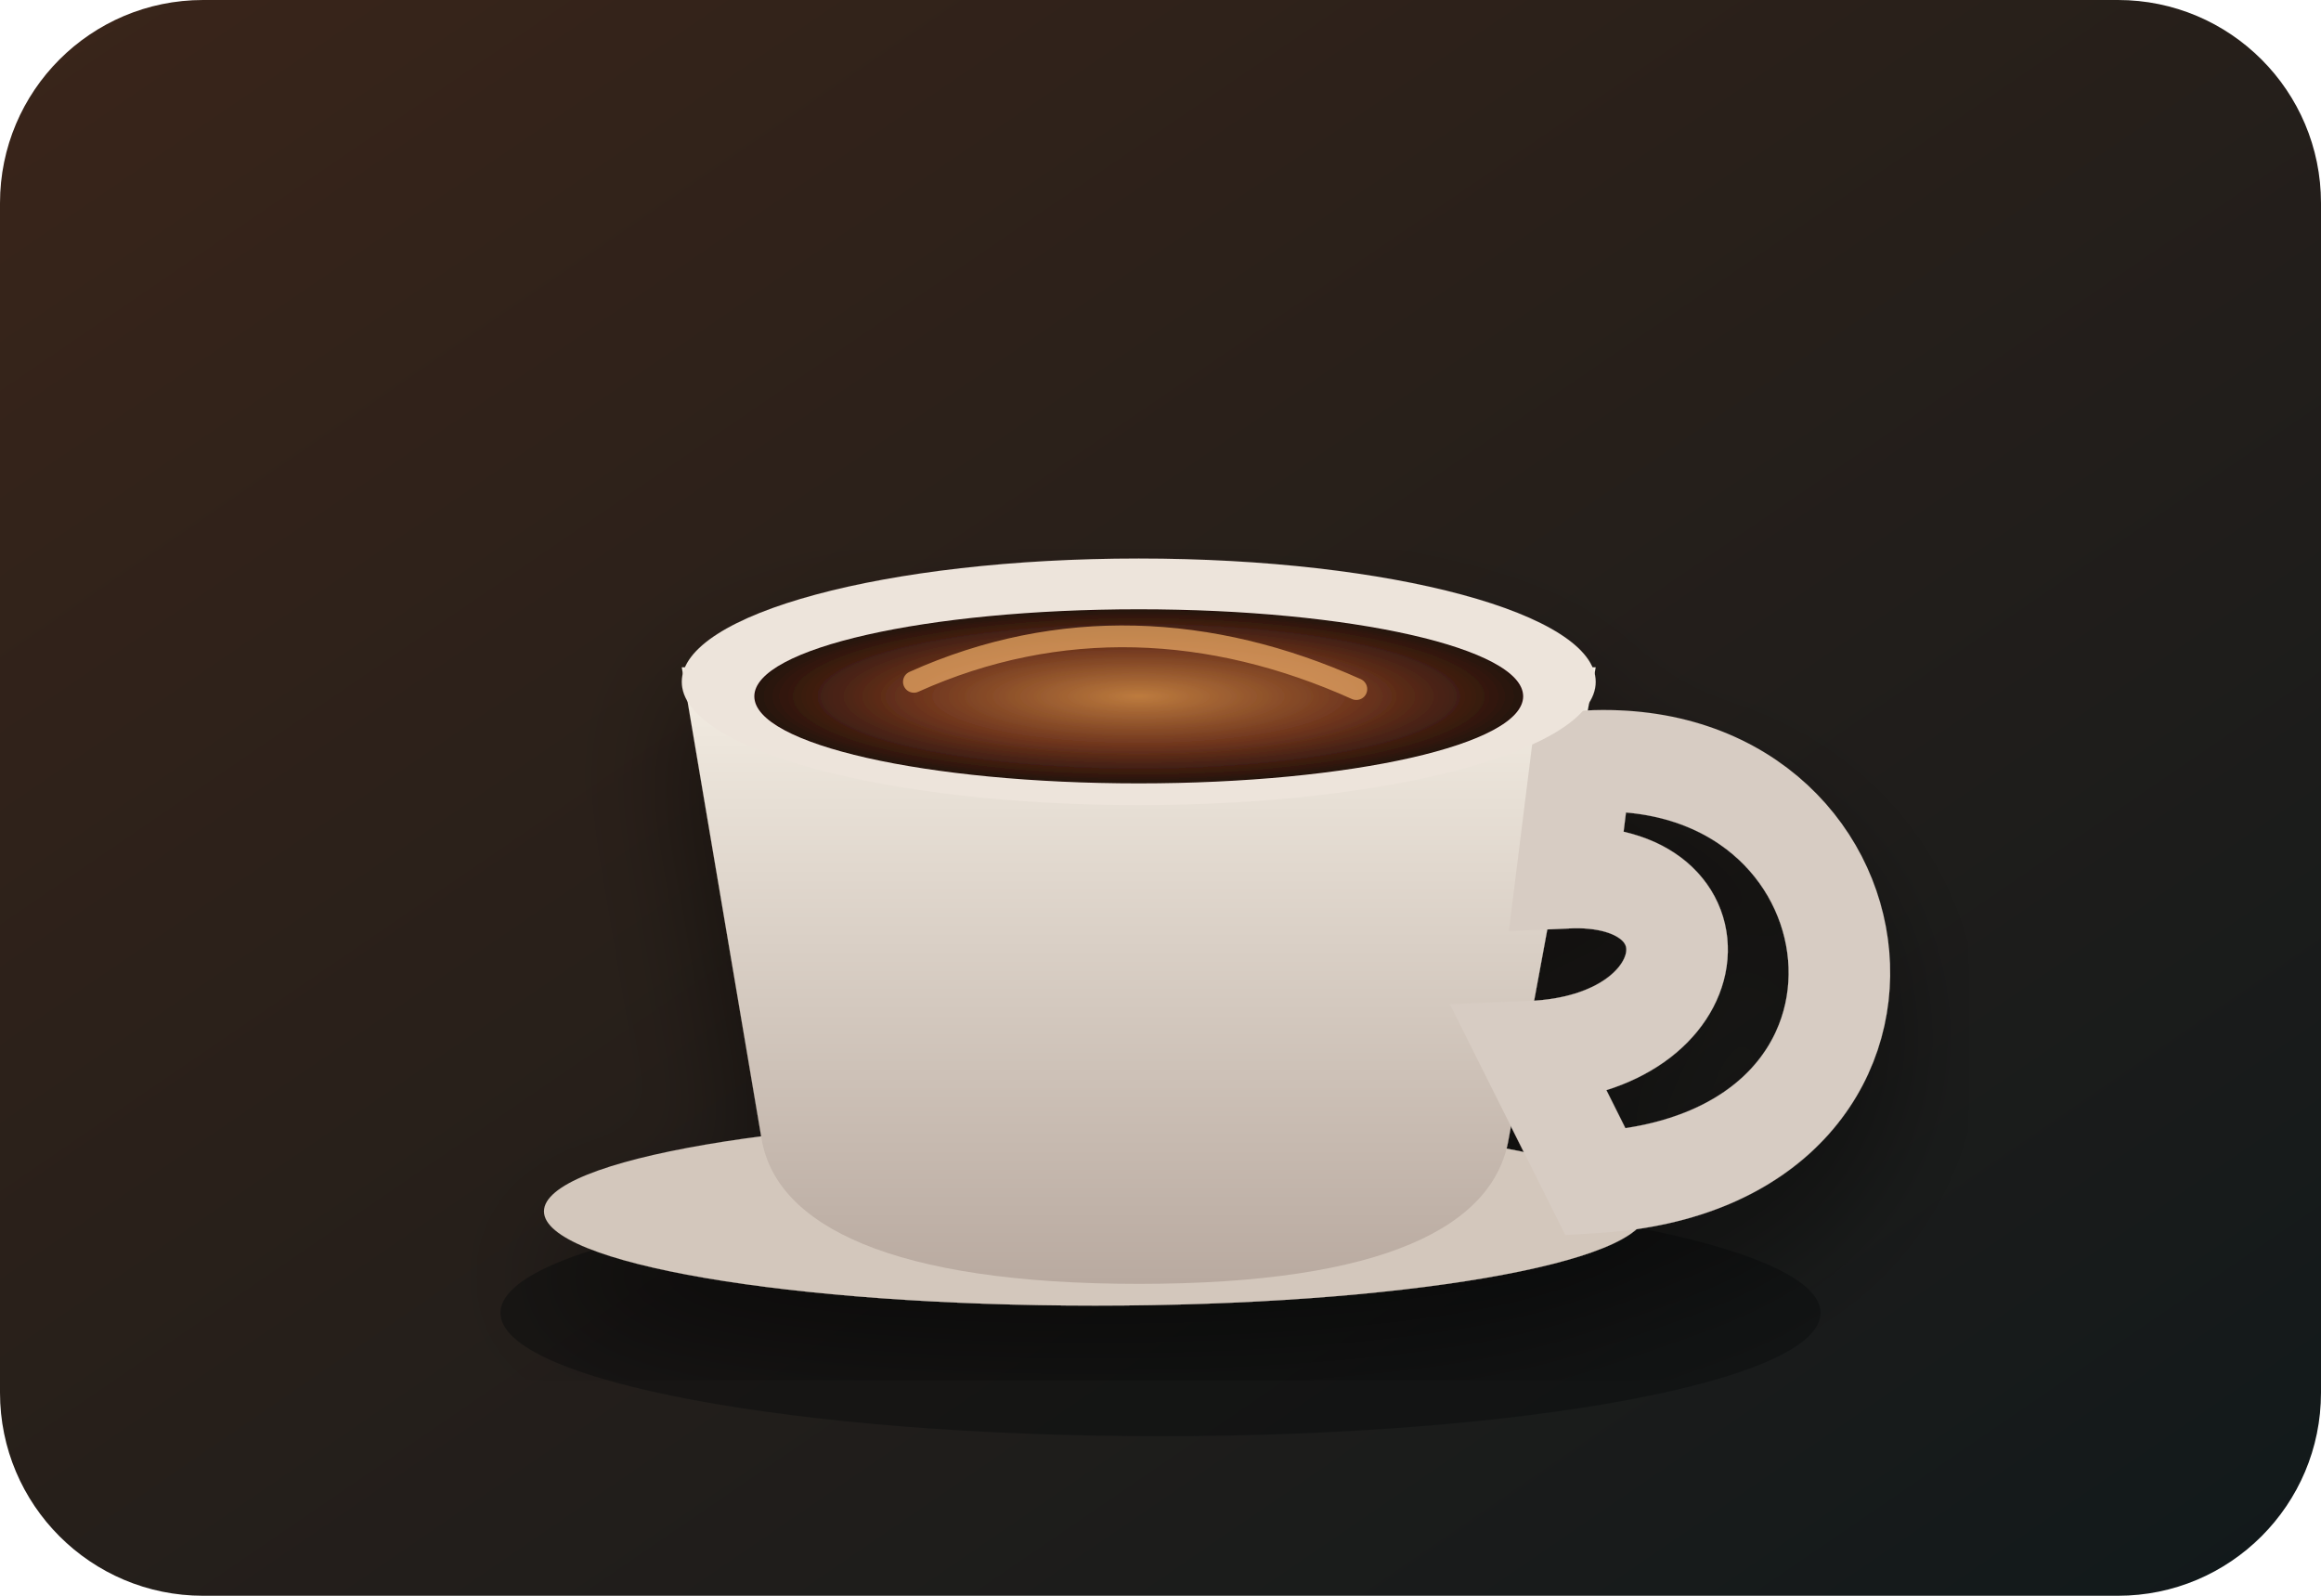
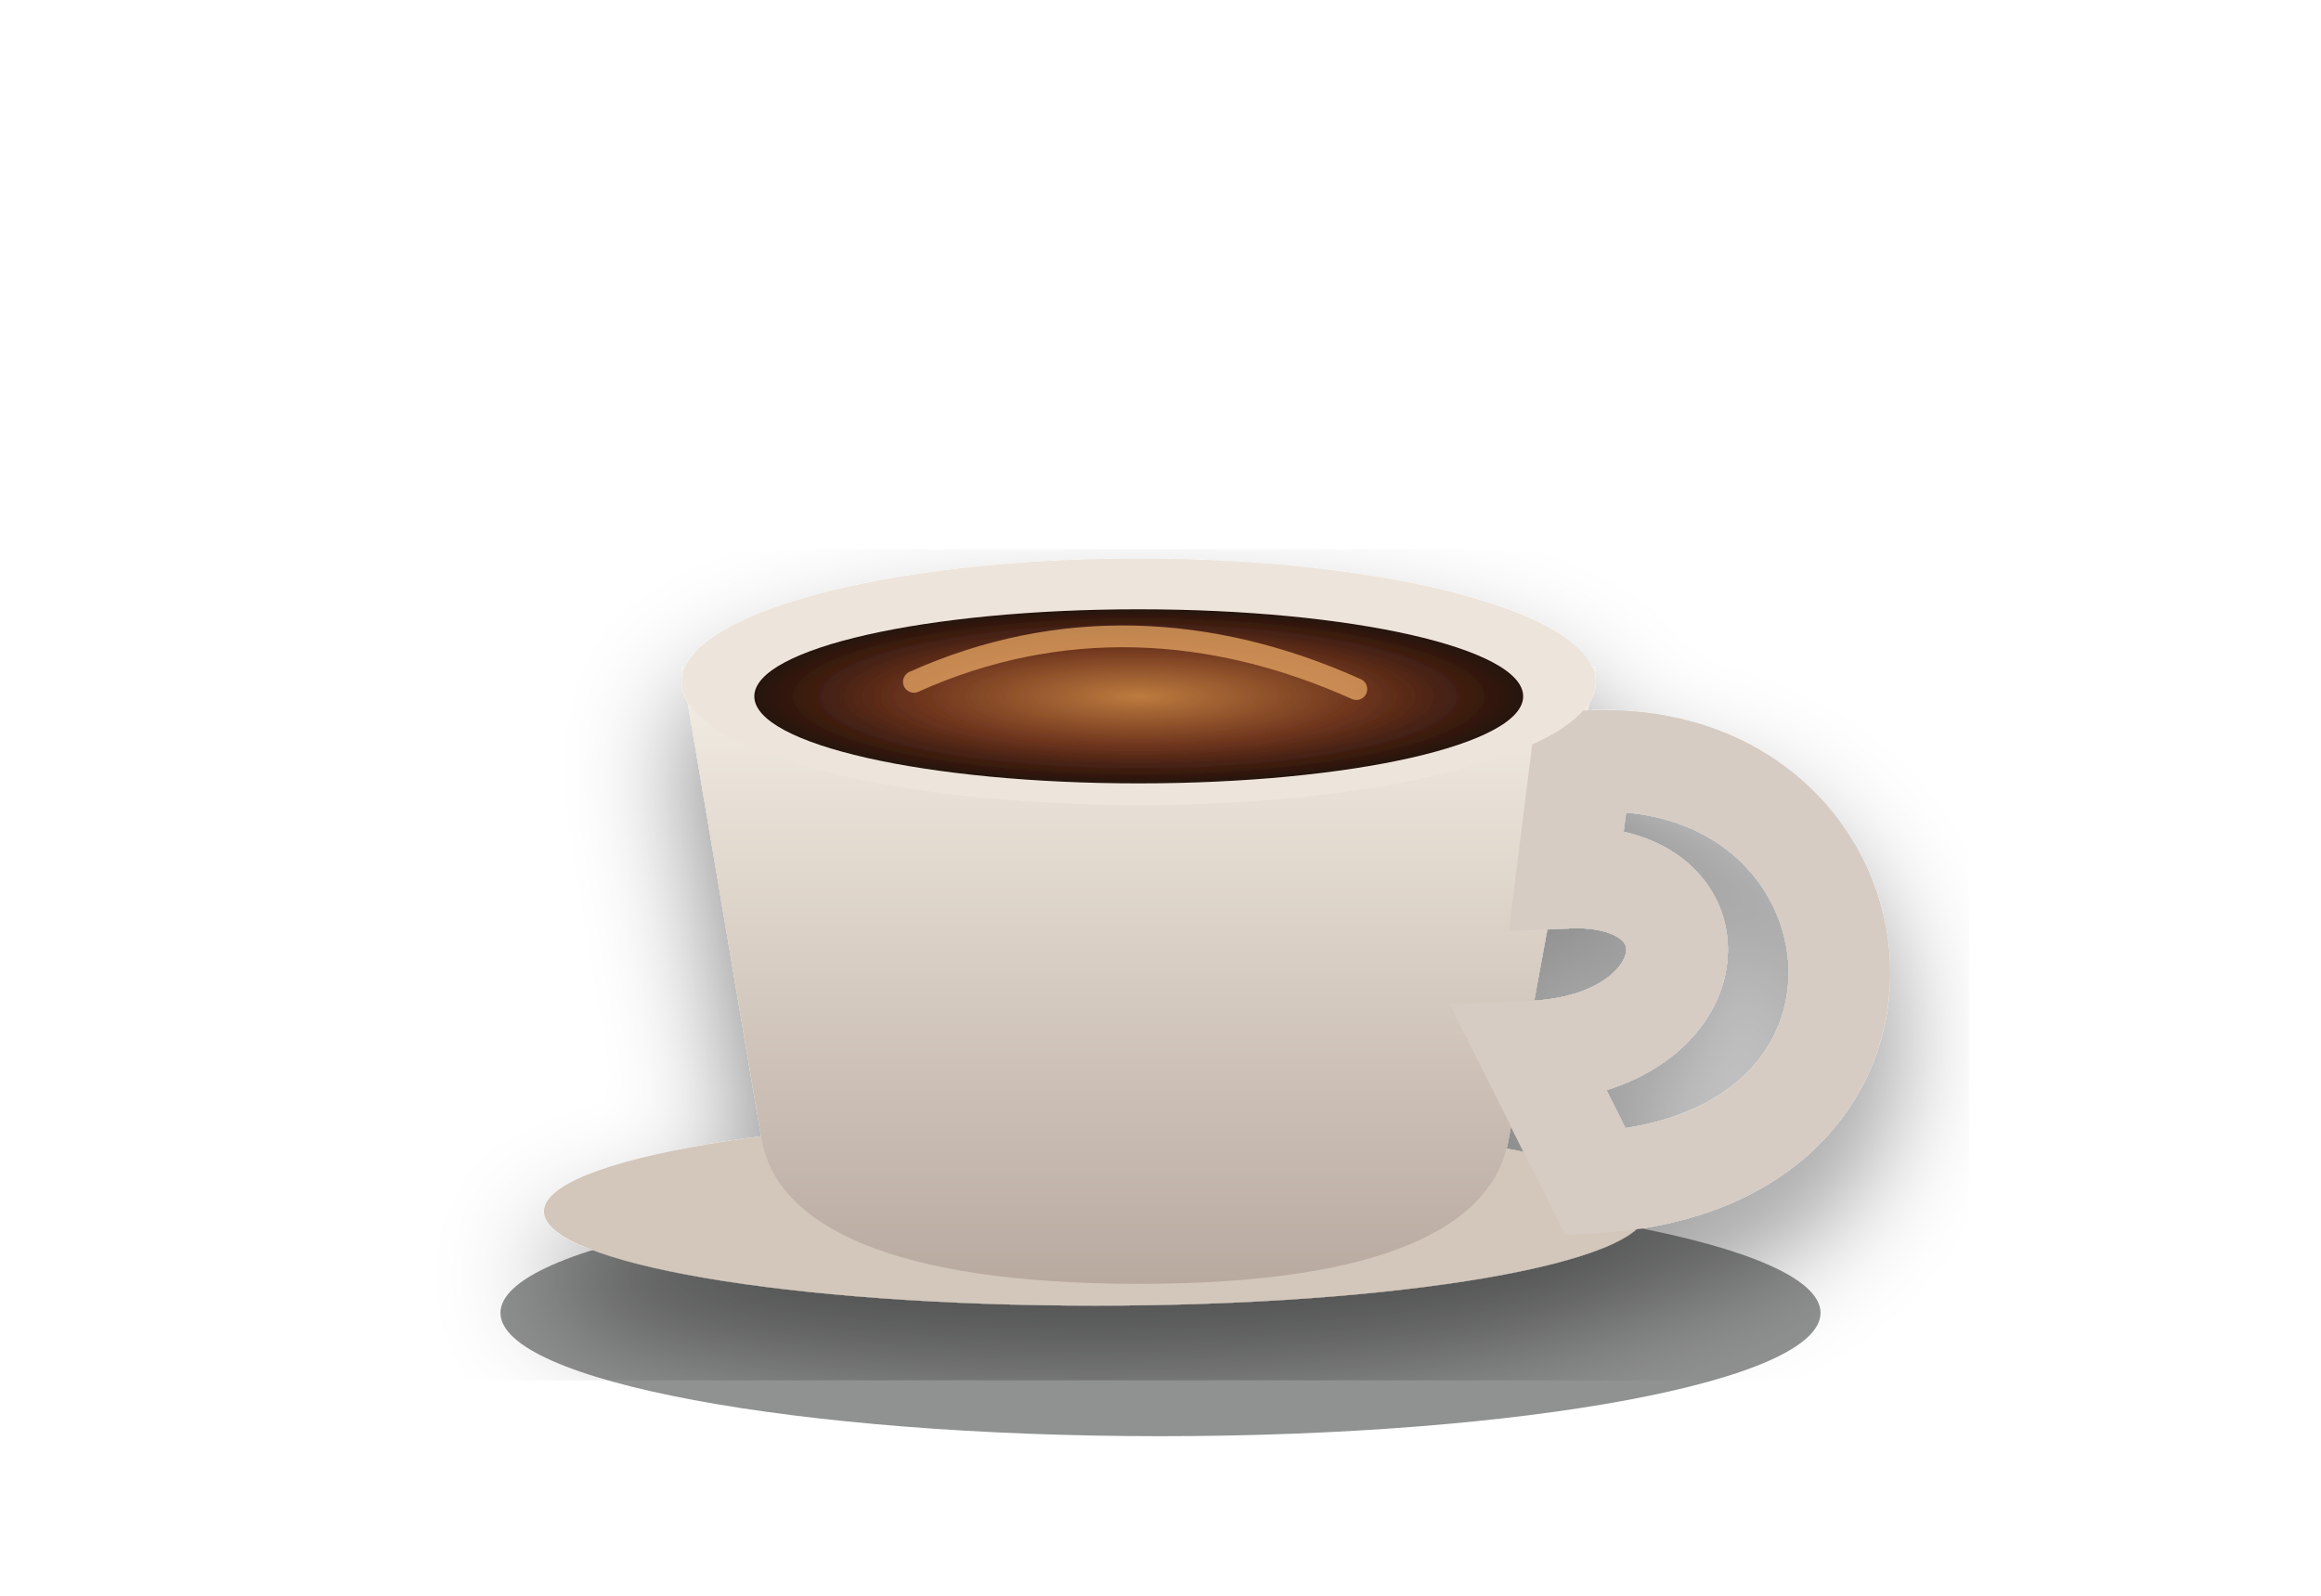
<svg xmlns="http://www.w3.org/2000/svg" viewBox="0 0 320 220" role="img" aria-label="浓缩咖啡">
  <defs>
-     <linearGradient id="bg" x1="0" y1="0" x2="1" y2="1">
-       <stop stop-color="#3a251a" />
-       <stop offset="1" stop-color="#11191b" />
-     </linearGradient>
    <linearGradient id="cup" x1="0" y1="0" x2="0" y2="1">
      <stop stop-color="#f4eee4" />
      <stop offset="1" stop-color="#b9aaa0" />
    </linearGradient>
    <radialGradient id="coffee">
      <stop stop-color="#bd7b3e" />
      <stop offset=".58" stop-color="#6d341d" />
      <stop offset="1" stop-color="#24110a" />
    </radialGradient>
    <filter id="shadow">
      <feDropShadow dx="0" dy="9" stdDeviation="8" flood-opacity=".45" />
    </filter>
  </defs>
-   <rect width="320" height="220" rx="28" fill="url(#bg)" />
  <ellipse cx="160" cy="181" rx="91" ry="17" fill="#080b0c" opacity=".45" />
  <g filter="url(#shadow)">
    <ellipse cx="151" cy="167" rx="76" ry="13" fill="#d3c7bc" />
    <path d="M94 92h126l-12 65c-2 12-17 20-51 20s-50-8-52-20z" fill="url(#cup)" />
    <path d="M218 105c43-3 51 55 2 58l-9-18c25-1 27-25 5-24z" fill="none" stroke="#d7ccc3" stroke-width="14" />
    <ellipse cx="157" cy="94" rx="63" ry="17" fill="#ede4db" />
    <ellipse cx="157" cy="96" rx="53" ry="12" fill="url(#coffee)" />
    <path d="M126 94c20-9 41-8 61 1" fill="none" stroke="#e1a260" stroke-width="3" stroke-linecap="round" opacity=".78" />
  </g>
</svg>
